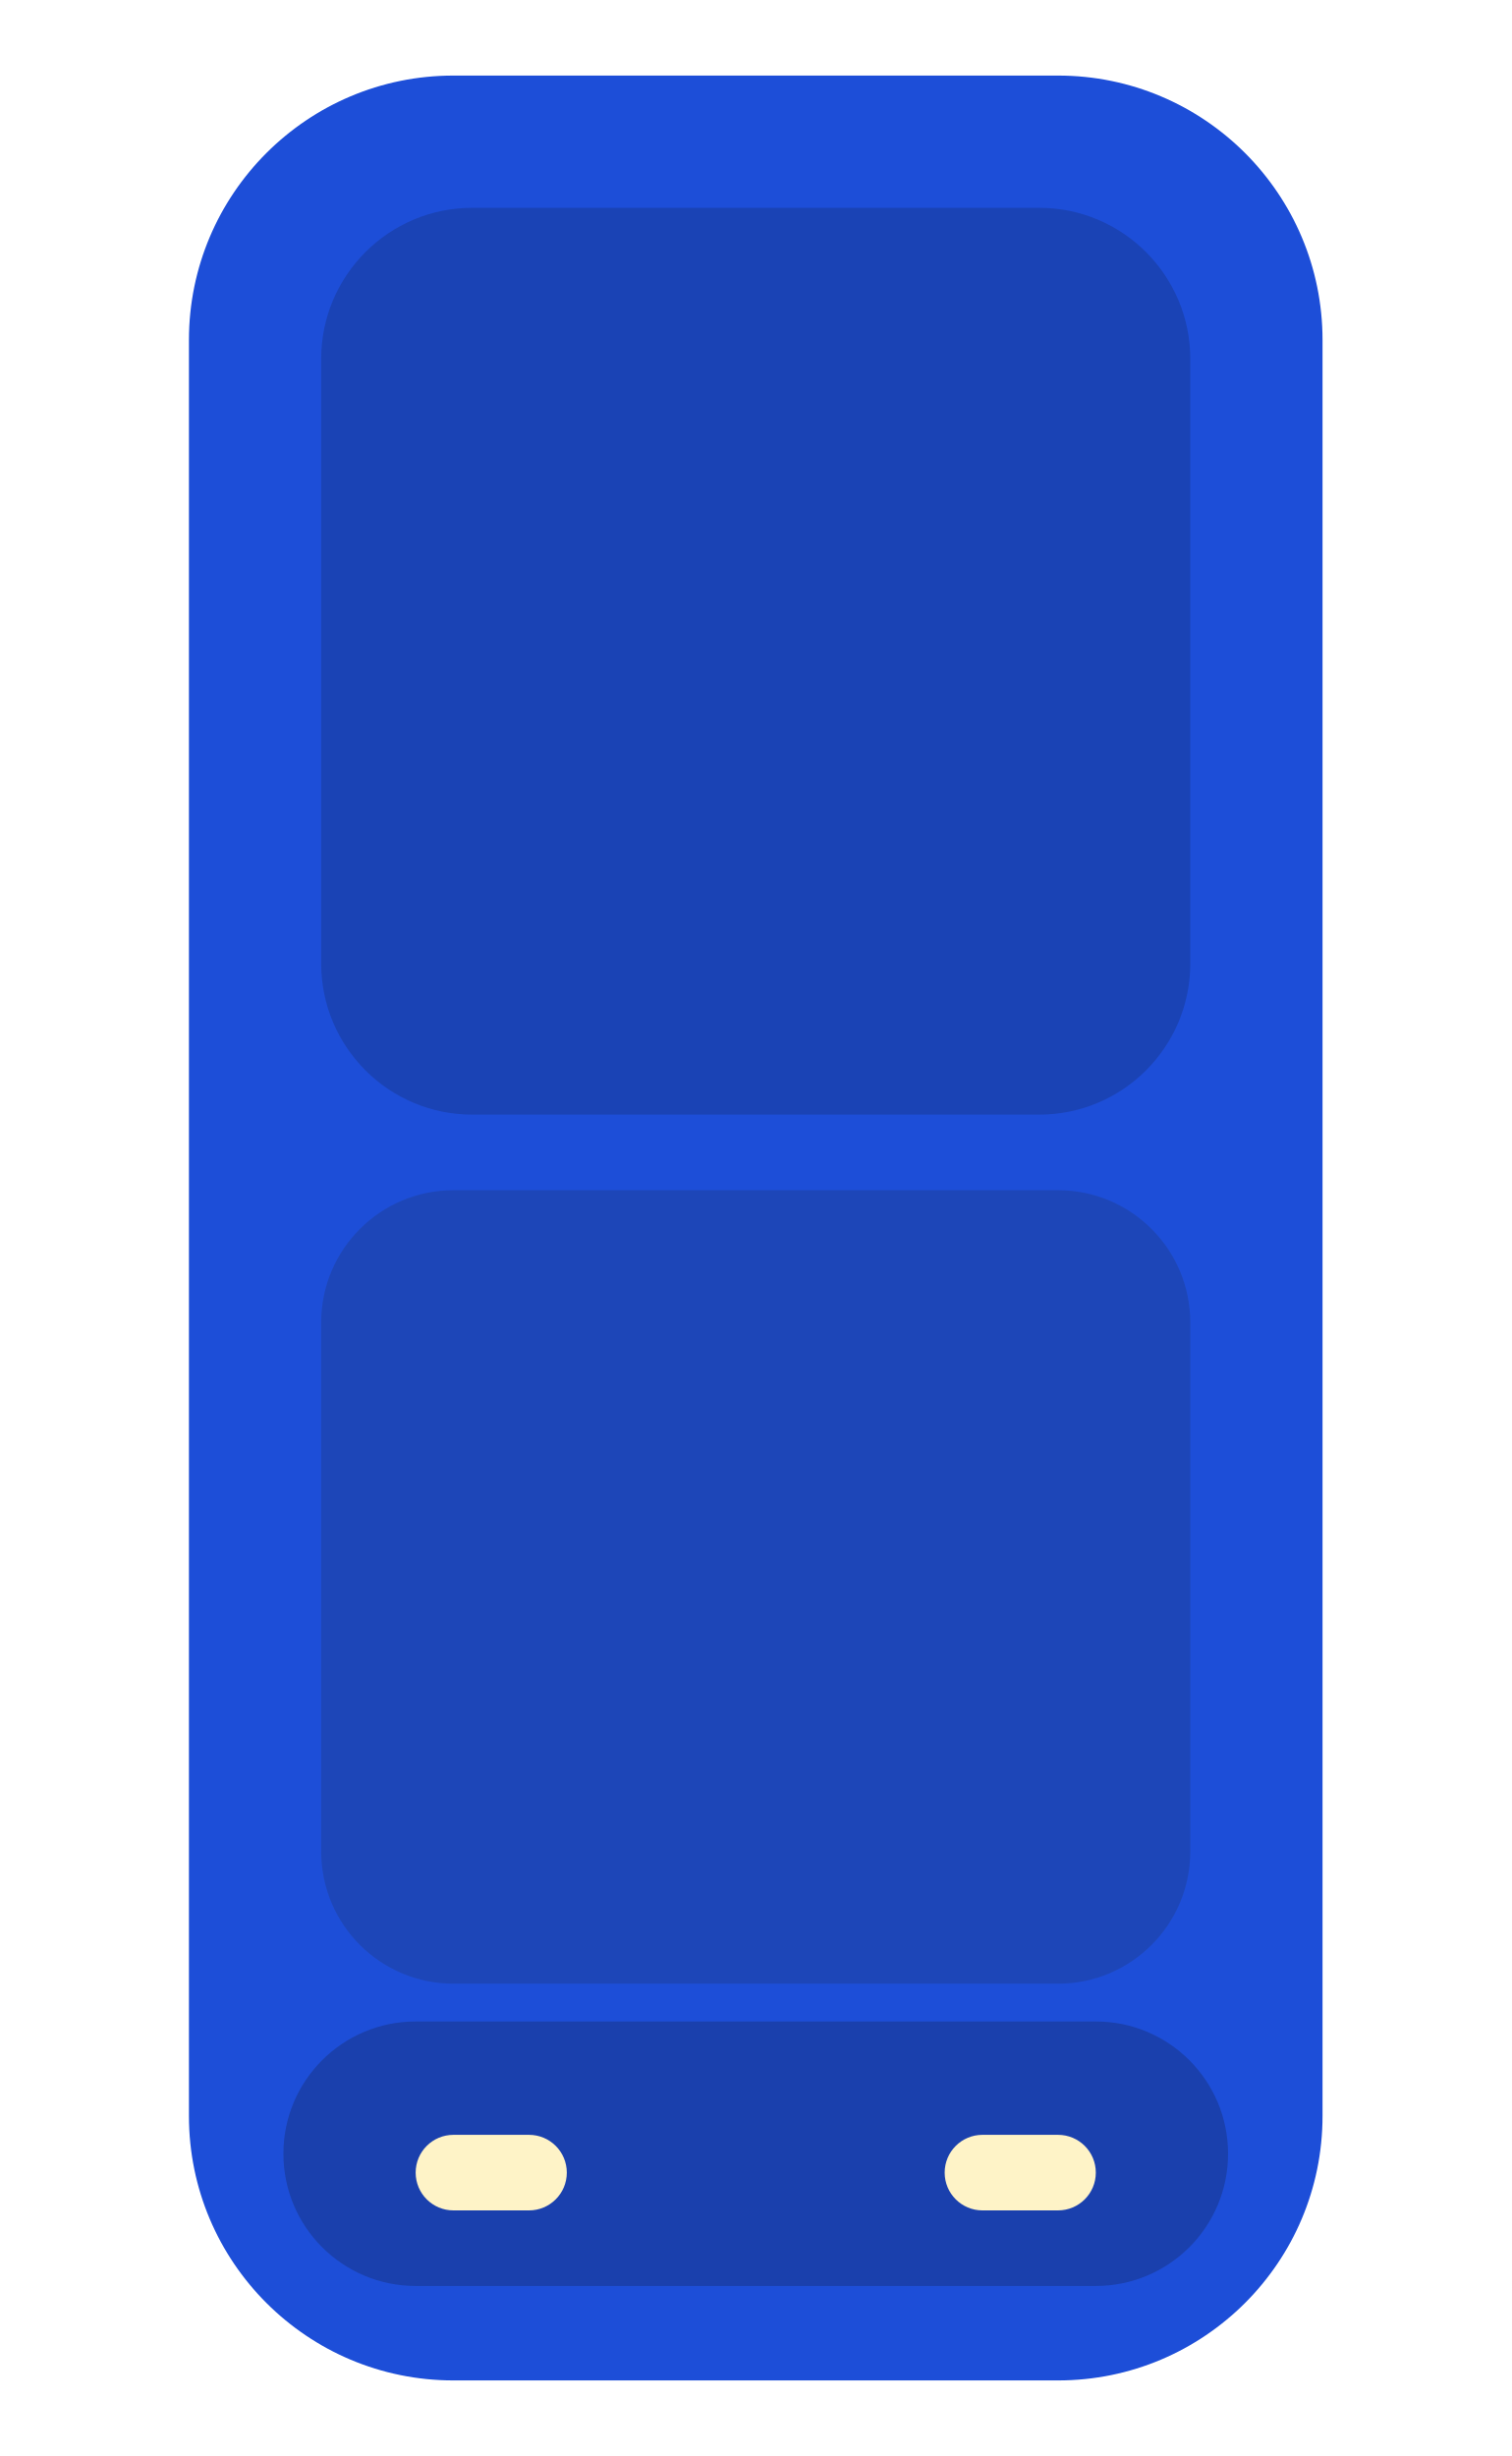
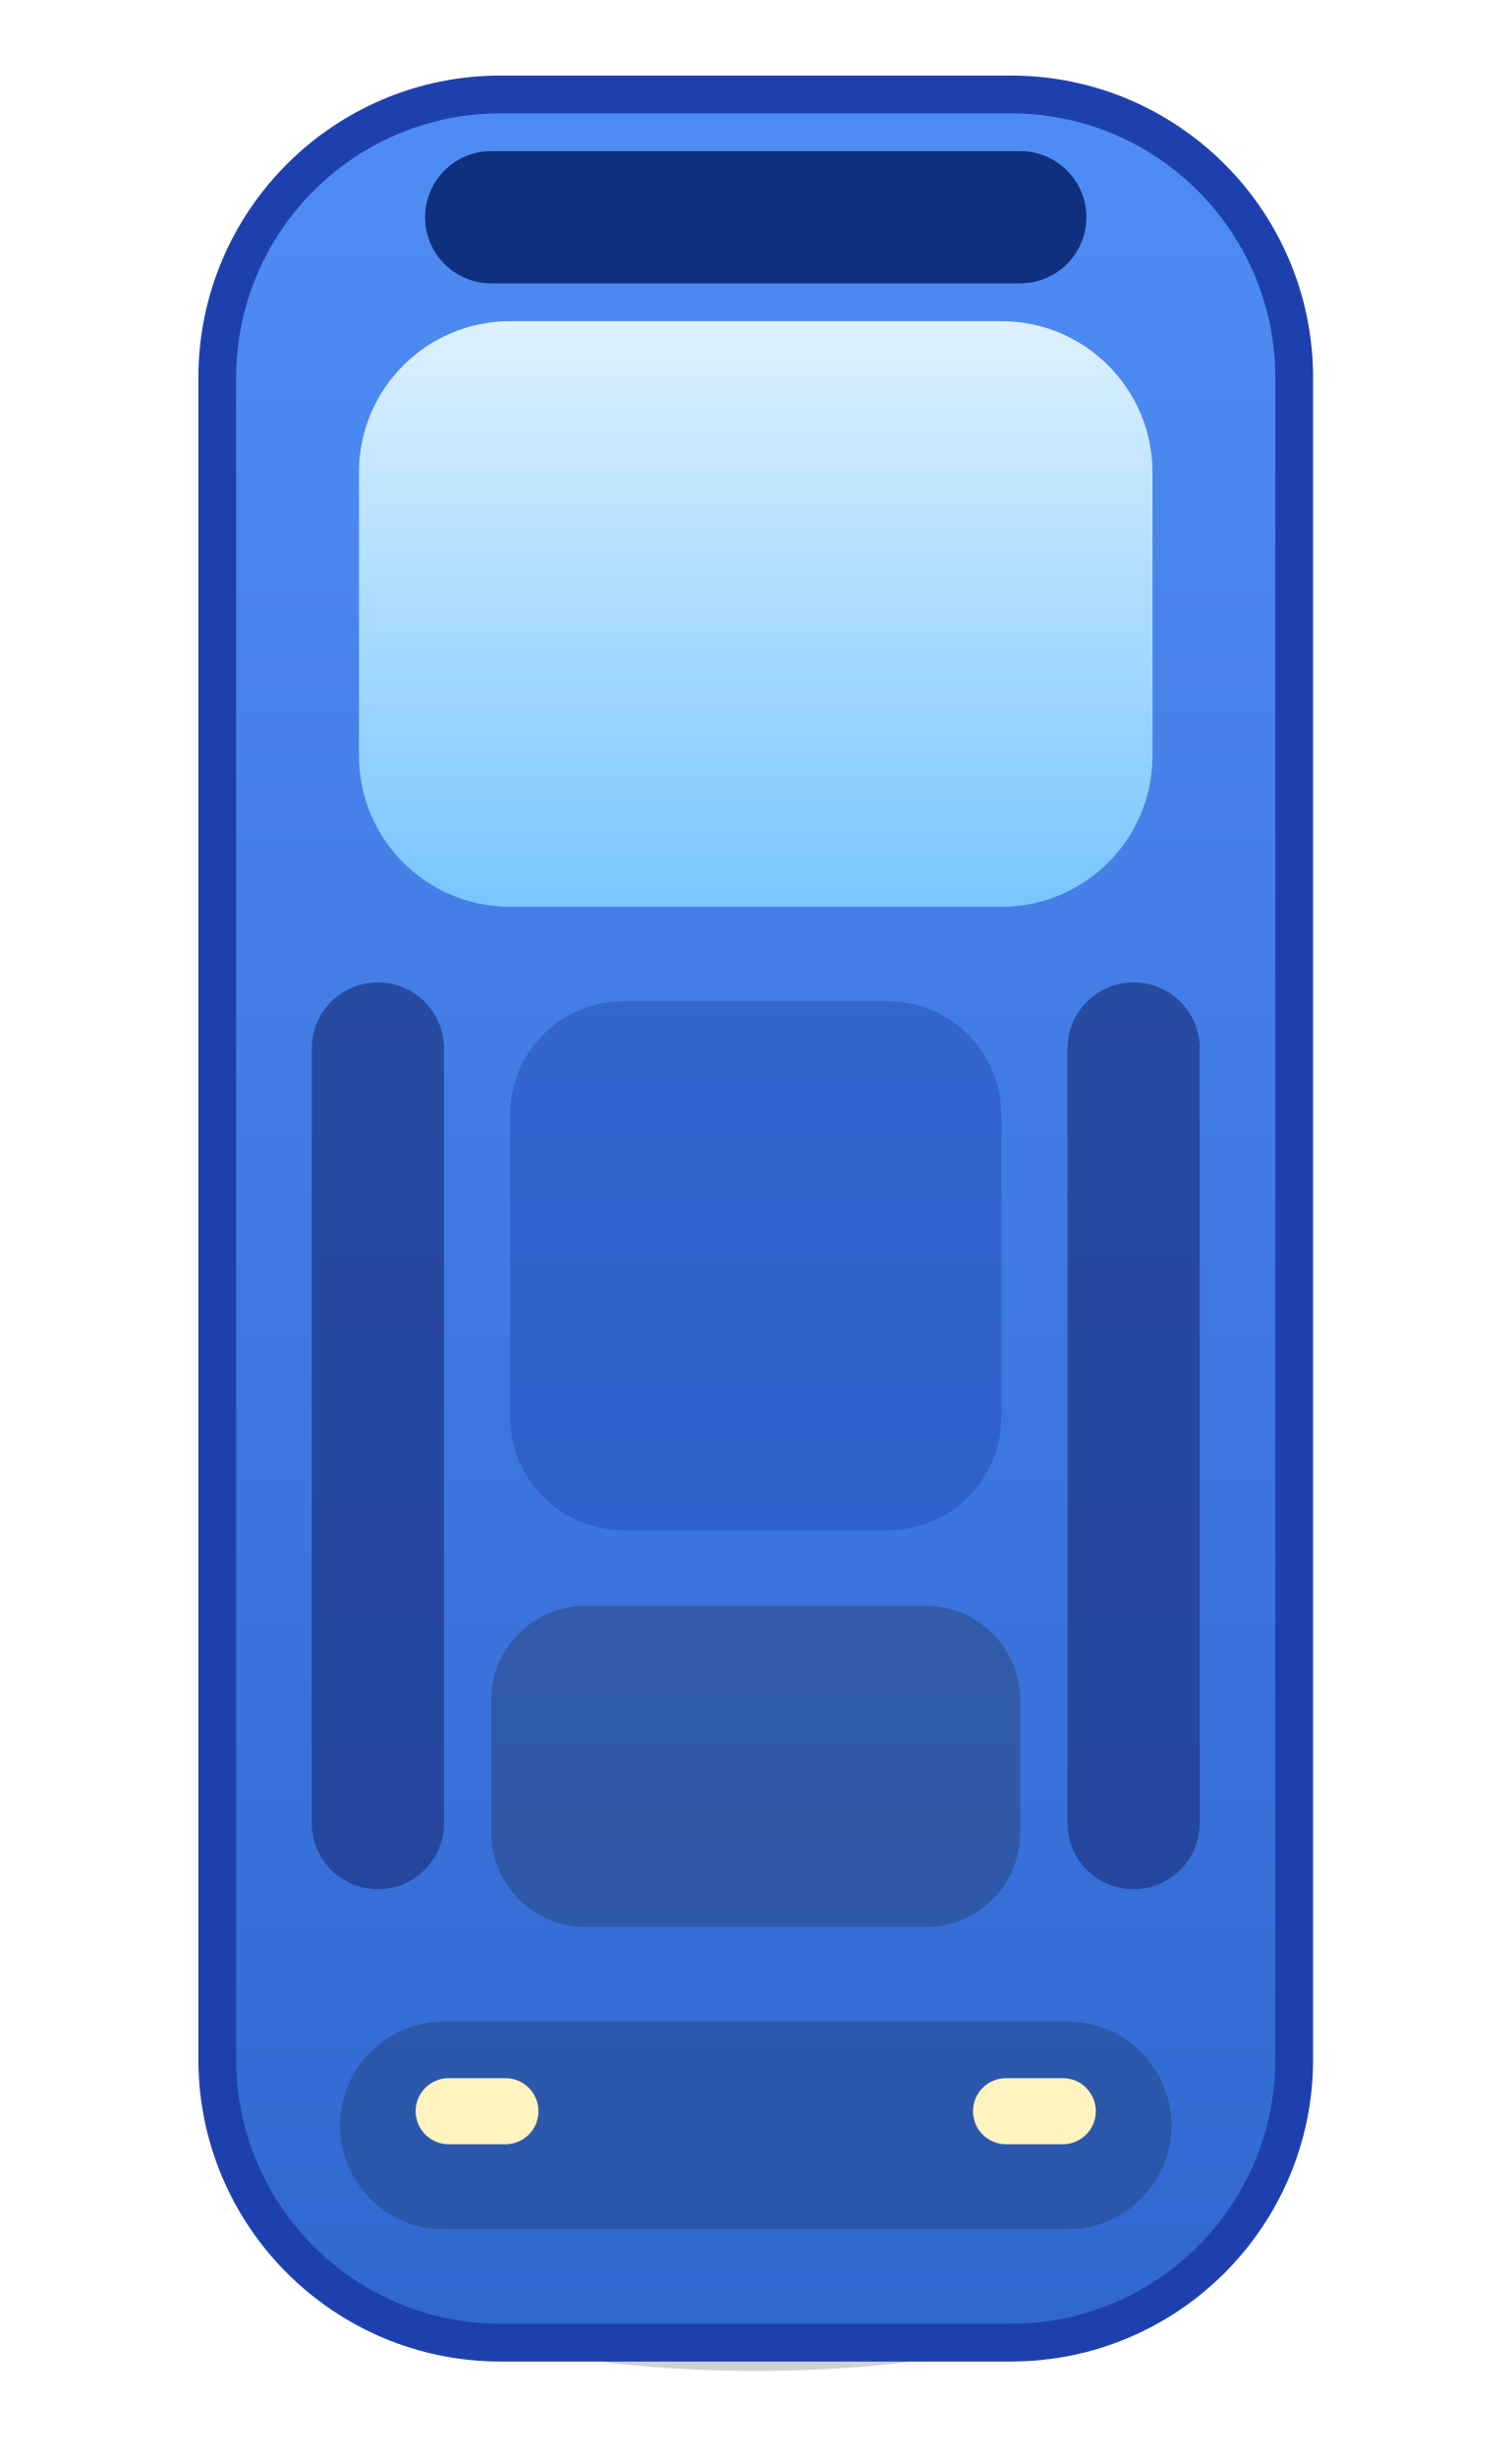
<svg xmlns="http://www.w3.org/2000/svg" width="160" height="260" viewBox="0 0 160 260">
-   <rect x="20" y="8" width="120" height="244" rx="28" fill="#1d4ed8" />
-   <rect x="34" y="22" width="92" height="96" rx="16" fill="#0f172a" opacity="0.2" />
-   <rect x="34" y="126" width="92" height="84" rx="14" fill="#1f2937" opacity="0.2" />
-   <rect x="30" y="214" width="100" height="28" rx="14" fill="#0f172a" opacity="0.25" />
-   <rect x="44" y="226" width="16" height="8" rx="4" fill="#fef3c7" />
-   <rect x="100" y="226" width="16" height="8" rx="4" fill="#fef3c7" />
+   <defs>
+     <linearGradient id="obsBusBody" x1="80" y1="8" x2="80" y2="252" gradientUnits="userSpaceOnUse">
+       <stop offset="0" stop-color="#4f8df5" />
+       <stop offset="1" stop-color="#2f67cf" />
+     </linearGradient>
+     <linearGradient id="obsBusGlass" x1="80" y1="34" x2="80" y2="96" gradientUnits="userSpaceOnUse">
+       <stop offset="0" stop-color="#ddf1ff" />
+       <stop offset="1" stop-color="#78c6ff" />
+     </linearGradient>
+   </defs>
+   <ellipse cx="80" cy="238" rx="43" ry="13" fill="#0f172a" opacity="0.2" />
+   <rect x="23" y="10" width="114" height="238" rx="30" fill="url(#obsBusBody)" stroke="#1e40af" stroke-width="4" />
+   <rect x="45" y="16" width="70" height="14" rx="7" fill="#0f2f7f" />
+   <rect x="38" y="34" width="84" height="62" rx="16" fill="url(#obsBusGlass)" />
+   <rect x="33" y="104" width="14" height="96" rx="7" fill="#1e3a8a" opacity="0.75" />
+   <rect x="113" y="104" width="14" height="96" rx="7" fill="#1e3a8a" opacity="0.75" />
+   <rect x="54" y="106" width="52" height="56" rx="12" fill="#1e40af" opacity="0.4" />
+   <rect x="52" y="170" width="56" height="34" rx="10" fill="#1e293b" opacity="0.32" />
+   <rect x="36" y="214" width="88" height="22" rx="11" fill="#0f172a" opacity="0.24" />
+   <rect x="44" y="220" width="13" height="7" rx="3.5" fill="#fff4bf" />
+   <rect x="103" y="220" width="13" height="7" rx="3.5" fill="#fff4bf" />
</svg>
